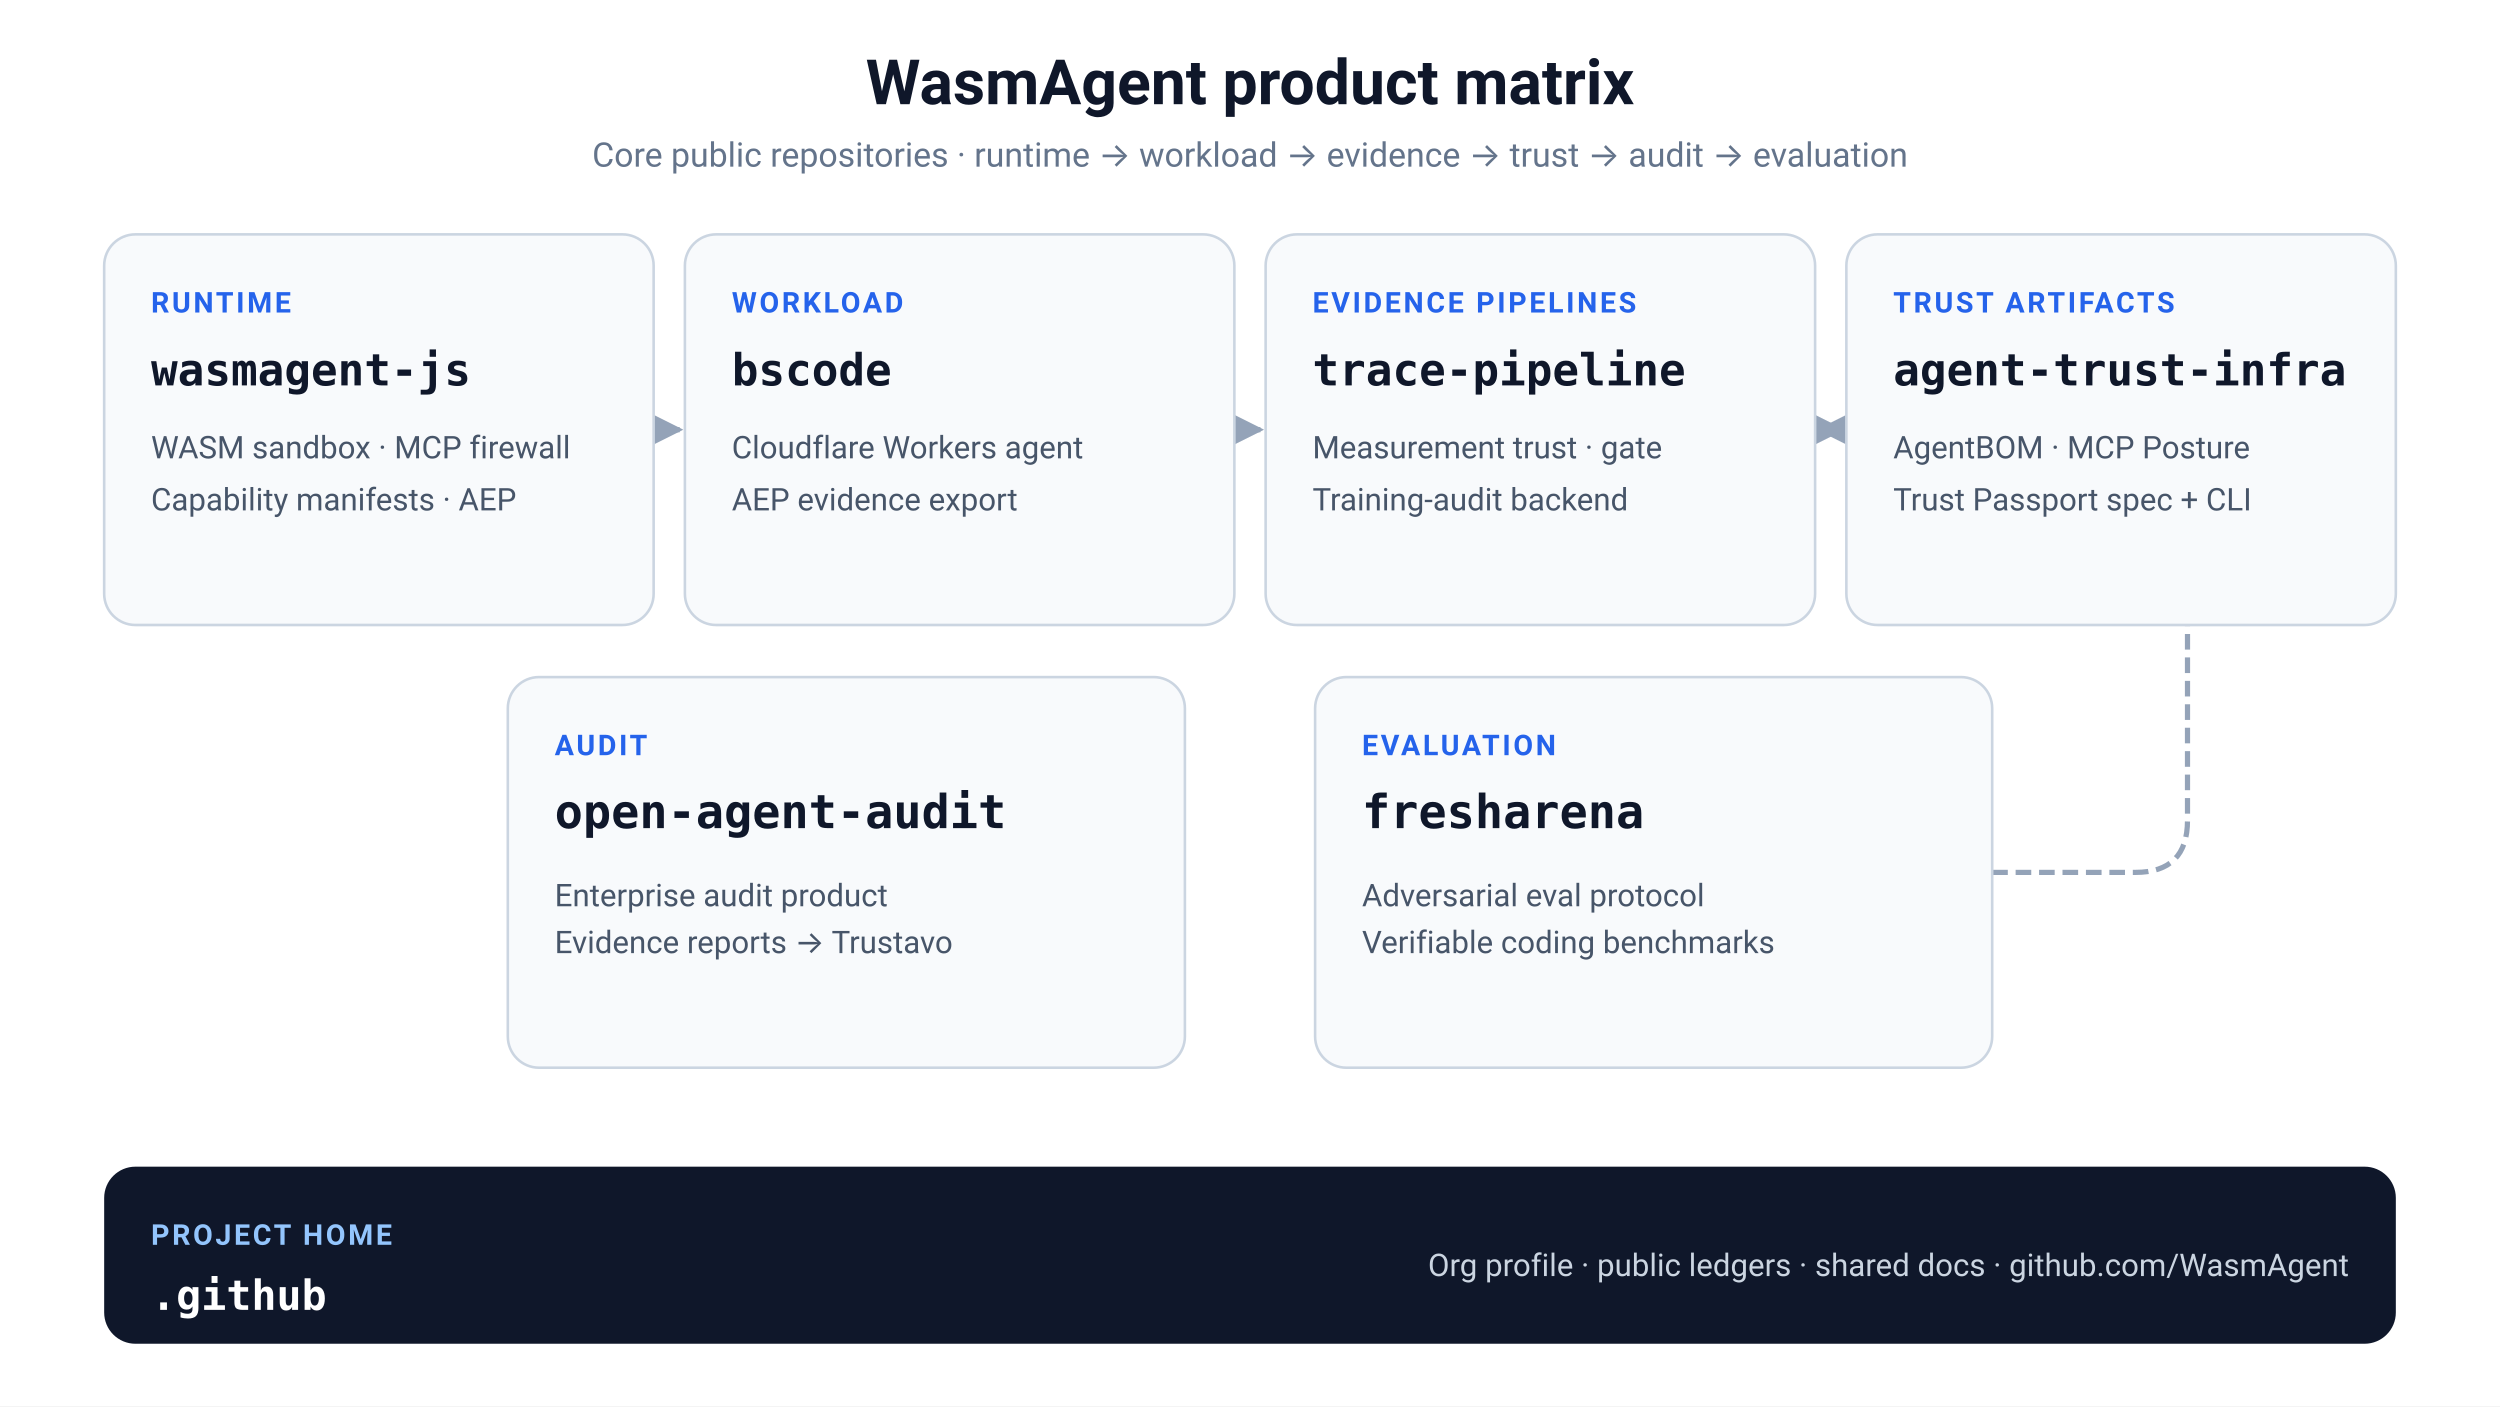
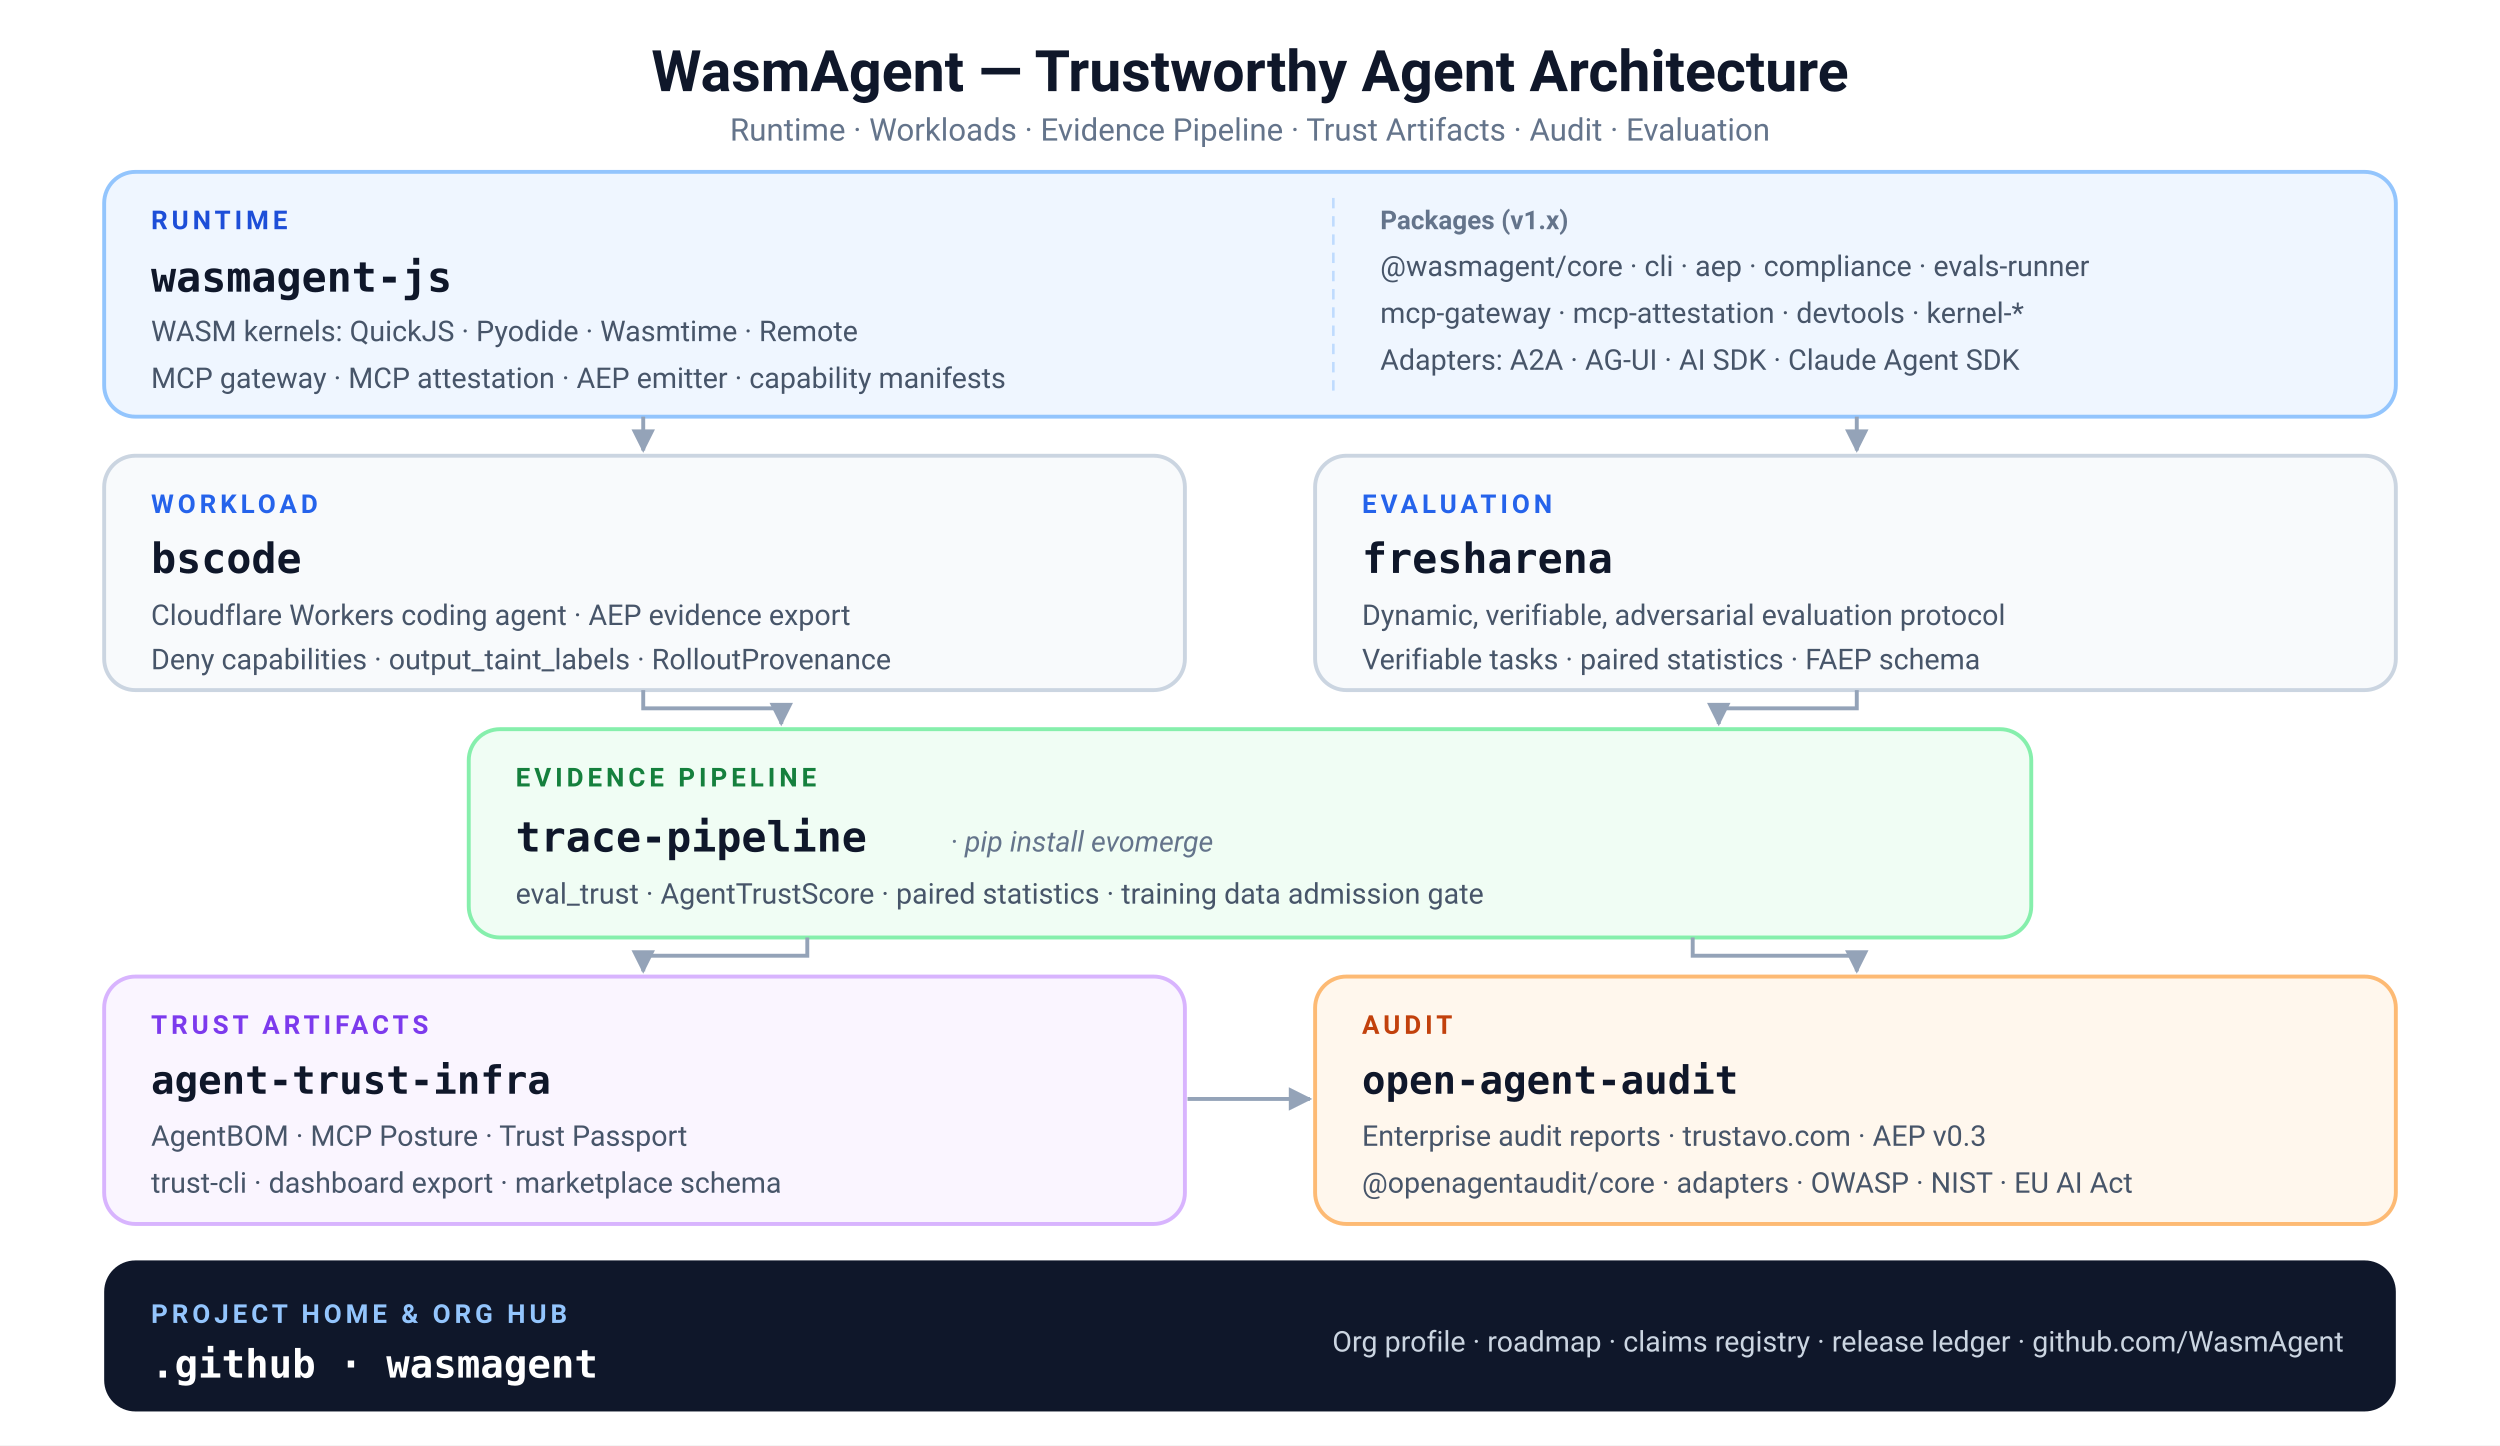
- <svg xmlns="http://www.w3.org/2000/svg" viewBox="0 0 960 540" font-family="ui-sans-serif, system-ui, -apple-system, 'Segoe UI', Roboto, sans-serif">
+ <svg xmlns="http://www.w3.org/2000/svg" viewBox="0 0 960 555" font-family="ui-sans-serif, system-ui, -apple-system, 'Segoe UI', Roboto, sans-serif">
  <defs>
-     <marker id="arrow" viewBox="0 0 10 10" refX="9" refY="5" markerWidth="7" markerHeight="7" orient="auto">
+     <marker id="arrow" viewBox="0 0 10 10" refX="9" refY="5" markerWidth="6" markerHeight="6" orient="auto">
      <path d="M0,0 L10,5 L0,10 z" fill="#94a3b8" />
    </marker>
  </defs>
-   <rect width="960" height="540" fill="#ffffff" />
-   <text x="480" y="40" text-anchor="middle" font-size="24" font-weight="700" fill="#0f172a">WasmAgent product matrix</text>
-   <text x="480" y="64" text-anchor="middle" font-size="13" fill="#64748b">Core public repositories · runtime → workload → evidence → trust → audit → evaluation</text>
-   <line x1="253" y1="165" x2="261" y2="165" stroke="#94a3b8" stroke-width="2" marker-end="url(#arrow)" />
-   <line x1="476" y1="165" x2="484" y2="165" stroke="#94a3b8" stroke-width="2" marker-end="url(#arrow)" />
-   <line x1="699" y1="165" x2="707" y2="165" stroke="#94a3b8" stroke-width="2" marker-end="url(#arrow)" />
-   <path d="M 765,335 L 820,335 Q 840,335 840,315 L 840,185 Q 840,165 820,165 L 699,165" stroke="#94a3b8" stroke-width="2" fill="none" stroke-dasharray="6,3" marker-end="url(#arrow)" />
-   <g>
-     <rect x="40" y="90" width="211" height="150" rx="12" fill="#f8fafc" stroke="#cbd5e1" />
-     <text x="58" y="120" font-size="11" font-weight="700" fill="#2563eb" letter-spacing="1">RUNTIME</text>
-     <text x="58" y="148" font-size="17" font-weight="700" fill="#0f172a" font-family="ui-monospace, SFMono-Regular, Menlo, Consolas, monospace">wasmagent-js</text>
-     <text x="58" y="176" font-size="12" fill="#475569">WASM sandbox · MCP firewall</text>
-     <text x="58" y="196" font-size="12" fill="#475569">Capability manifests · AEP</text>
-   </g>
-   <g>
-     <rect x="263" y="90" width="211" height="150" rx="12" fill="#f8fafc" stroke="#cbd5e1" />
-     <text x="281" y="120" font-size="11" font-weight="700" fill="#2563eb" letter-spacing="1">WORKLOAD</text>
-     <text x="281" y="148" font-size="17" font-weight="700" fill="#0f172a" font-family="ui-monospace, SFMono-Regular, Menlo, Consolas, monospace">bscode</text>
-     <text x="281" y="176" font-size="12" fill="#475569">Cloudflare Workers agent</text>
-     <text x="281" y="196" font-size="12" fill="#475569">AEP evidence export</text>
-   </g>
-   <g>
-     <rect x="486" y="90" width="211" height="150" rx="12" fill="#f8fafc" stroke="#cbd5e1" />
-     <text x="504" y="120" font-size="11" font-weight="700" fill="#2563eb" letter-spacing="1">EVIDENCE PIPELINES</text>
-     <text x="504" y="148" font-size="17" font-weight="700" fill="#0f172a" font-family="ui-monospace, SFMono-Regular, Menlo, Consolas, monospace">trace-pipeline</text>
-     <text x="504" y="176" font-size="12" fill="#475569">Measurement trust · gate</text>
-     <text x="504" y="196" font-size="12" fill="#475569">Training-audit backend</text>
-   </g>
-   <g>
-     <rect x="709" y="90" width="211" height="150" rx="12" fill="#f8fafc" stroke="#cbd5e1" />
-     <text x="727" y="120" font-size="11" font-weight="700" fill="#2563eb" letter-spacing="1">TRUST ARTIFACTS</text>
-     <text x="727" y="148" font-size="17" font-weight="700" fill="#0f172a" font-family="ui-monospace, SFMono-Regular, Menlo, Consolas, monospace">agent-trust-infra</text>
-     <text x="727" y="176" font-size="12" fill="#475569">AgentBOM · MCP Posture</text>
-     <text x="727" y="196" font-size="12" fill="#475569">Trust Passport spec + CLI</text>
-   </g>
-   <g>
-     <rect x="195" y="260" width="260" height="150" rx="12" fill="#f8fafc" stroke="#cbd5e1" />
-     <text x="213" y="290" font-size="11" font-weight="700" fill="#2563eb" letter-spacing="1">AUDIT</text>
-     <text x="213" y="318" font-size="18" font-weight="700" fill="#0f172a" font-family="ui-monospace, SFMono-Regular, Menlo, Consolas, monospace">open-agent-audit</text>
-     <text x="213" y="348" font-size="12" fill="#475569">Enterprise audit product</text>
-     <text x="213" y="366" font-size="12" fill="#475569">Evidence reports → Trustavo</text>
-   </g>
-   <g>
-     <rect x="505" y="260" width="260" height="150" rx="12" fill="#f8fafc" stroke="#cbd5e1" />
-     <text x="523" y="290" font-size="11" font-weight="700" fill="#2563eb" letter-spacing="1">EVALUATION</text>
-     <text x="523" y="318" font-size="18" font-weight="700" fill="#0f172a" font-family="ui-monospace, SFMono-Regular, Menlo, Consolas, monospace">fresharena</text>
-     <text x="523" y="348" font-size="12" fill="#475569">Adversarial eval protocol</text>
-     <text x="523" y="366" font-size="12" fill="#475569">Verifiable coding benchmarks</text>
-   </g>
-   <g>
-     <rect x="40" y="448" width="880" height="68" rx="12" fill="#0f172a" />
-     <text x="58" y="478" font-size="11" font-weight="700" fill="#93c5fd" letter-spacing="1">PROJECT HOME</text>
-     <text x="58" y="503" font-size="16" font-weight="700" fill="#ffffff" font-family="ui-monospace, SFMono-Regular, Menlo, Consolas, monospace">.github</text>
-     <text x="902" y="490" text-anchor="end" font-size="12" fill="#cbd5e1">Org profile · public ledgers · shared docs · github.com/WasmAgent</text>
-   </g>
+   <rect width="960" height="555" fill="#ffffff" />
+   <text x="480" y="35" text-anchor="middle" font-size="22" font-weight="700" fill="#0f172a">WasmAgent — Trustworthy Agent Architecture</text>
+   <text x="480" y="54" text-anchor="middle" font-size="12" fill="#64748b">Runtime · Workloads · Evidence Pipeline · Trust Artifacts · Audit · Evaluation</text>
+   <rect x="40" y="66" width="880" height="94" rx="12" fill="#eff6ff" stroke="#93c5fd" stroke-width="1.5" />
+   <line x1="512" y1="76" x2="512" y2="150" stroke="#bfdbfe" stroke-width="1" stroke-dasharray="4,3" />
+   <text x="58" y="88" font-size="10" font-weight="700" fill="#1d4ed8" letter-spacing="1.5">RUNTIME</text>
+   <text x="58" y="112" font-size="16" font-weight="700" fill="#0f172a" font-family="ui-monospace, SFMono-Regular, Menlo, Consolas, monospace">wasmagent-js</text>
+   <text x="58" y="131" font-size="11" fill="#475569">WASM kernels: QuickJS · Pyodide · Wasmtime · Remote</text>
+   <text x="58" y="149" font-size="11" fill="#475569">MCP gateway · MCP attestation · AEP emitter · capability manifests</text>
+   <text x="530" y="88" font-size="10" font-weight="600" fill="#64748b">Packages (v1.x)</text>
+   <text x="530" y="106" font-size="11" fill="#475569">@wasmagent/core · cli · aep · compliance · evals-runner</text>
+   <text x="530" y="124" font-size="11" fill="#475569">mcp-gateway · mcp-attestation · devtools · kernel-*</text>
+   <text x="530" y="142" font-size="11" fill="#475569">Adapters: A2A · AG-UI · AI SDK · Claude Agent SDK</text>
+   <line x1="247" y1="160" x2="247" y2="173" stroke="#94a3b8" stroke-width="1.5" marker-end="url(#arrow)" />
+   <line x1="713" y1="160" x2="713" y2="173" stroke="#94a3b8" stroke-width="1.5" marker-end="url(#arrow)" />
+   <rect x="40" y="175" width="415" height="90" rx="12" fill="#f8fafc" stroke="#cbd5e1" stroke-width="1.5" />
+   <text x="58" y="197" font-size="10" font-weight="700" fill="#2563eb" letter-spacing="1.5">WORKLOAD</text>
+   <text x="58" y="220" font-size="16" font-weight="700" fill="#0f172a" font-family="ui-monospace, SFMono-Regular, Menlo, Consolas, monospace">bscode</text>
+   <text x="58" y="240" font-size="11" fill="#475569">Cloudflare Workers coding agent · AEP evidence export</text>
+   <text x="58" y="257" font-size="11" fill="#475569">Deny capabilities · output_taint_labels · RolloutProvenance</text>
+   <rect x="505" y="175" width="415" height="90" rx="12" fill="#f8fafc" stroke="#cbd5e1" stroke-width="1.5" />
+   <text x="523" y="197" font-size="10" font-weight="700" fill="#2563eb" letter-spacing="1.5">EVALUATION</text>
+   <text x="523" y="220" font-size="16" font-weight="700" fill="#0f172a" font-family="ui-monospace, SFMono-Regular, Menlo, Consolas, monospace">fresharena</text>
+   <text x="523" y="240" font-size="11" fill="#475569">Dynamic, verifiable, adversarial evaluation protocol</text>
+   <text x="523" y="257" font-size="11" fill="#475569">Verifiable tasks · paired statistics · FAEP schema</text>
+   <path d="M 247,265 L 247,272 L 300,272 L 300,278" stroke="#94a3b8" stroke-width="1.5" fill="none" marker-end="url(#arrow)" />
+   <path d="M 713,265 L 713,272 L 660,272 L 660,278" stroke="#94a3b8" stroke-width="1.5" fill="none" marker-end="url(#arrow)" />
+   <rect x="180" y="280" width="600" height="80" rx="12" fill="#f0fdf4" stroke="#86efac" stroke-width="1.5" />
+   <text x="198" y="302" font-size="10" font-weight="700" fill="#15803d" letter-spacing="1.5">EVIDENCE PIPELINE</text>
+   <text x="198" y="327" font-size="16" font-weight="700" fill="#0f172a" font-family="ui-monospace, SFMono-Regular, Menlo, Consolas, monospace">trace-pipeline</text>
+   <text x="365" y="327" font-size="11" fill="#64748b" font-style="italic">· pip install evomerge</text>
+   <text x="198" y="347" font-size="11" fill="#475569">eval_trust · AgentTrustScore · paired statistics · training data admission gate</text>
+   <path d="M 310,360 L 310,367 L 247,367 L 247,373" stroke="#94a3b8" stroke-width="1.5" fill="none" marker-end="url(#arrow)" />
+   <path d="M 650,360 L 650,367 L 713,367 L 713,373" stroke="#94a3b8" stroke-width="1.5" fill="none" marker-end="url(#arrow)" />
+   <rect x="40" y="375" width="415" height="95" rx="12" fill="#faf5ff" stroke="#d8b4fe" stroke-width="1.5" />
+   <text x="58" y="397" font-size="10" font-weight="700" fill="#7c3aed" letter-spacing="1.5">TRUST ARTIFACTS</text>
+   <text x="58" y="420" font-size="15" font-weight="700" fill="#0f172a" font-family="ui-monospace, SFMono-Regular, Menlo, Consolas, monospace">agent-trust-infra</text>
+   <text x="58" y="440" font-size="11" fill="#475569">AgentBOM · MCP Posture · Trust Passport</text>
+   <text x="58" y="458" font-size="11" fill="#475569">trust-cli · dashboard export · marketplace schema</text>
+   <rect x="505" y="375" width="415" height="95" rx="12" fill="#fff7ed" stroke="#fdba74" stroke-width="1.5" />
+   <text x="523" y="397" font-size="10" font-weight="700" fill="#c2410c" letter-spacing="1.5">AUDIT</text>
+   <text x="523" y="420" font-size="15" font-weight="700" fill="#0f172a" font-family="ui-monospace, SFMono-Regular, Menlo, Consolas, monospace">open-agent-audit</text>
+   <text x="523" y="440" font-size="11" fill="#475569">Enterprise audit reports · trustavo.com · AEP v0.3</text>
+   <text x="523" y="458" font-size="11" fill="#475569">@openagentaudit/core · adapters · OWASP · NIST · EU AI Act</text>
+   <line x1="456" y1="422" x2="503" y2="422" stroke="#94a3b8" stroke-width="1.5" marker-end="url(#arrow)" />
+   <rect x="40" y="484" width="880" height="58" rx="12" fill="#0f172a" />
+   <text x="58" y="508" font-size="10" font-weight="700" fill="#93c5fd" letter-spacing="1.5">PROJECT HOME &amp; ORG HUB</text>
+   <text x="58" y="529" font-size="15" font-weight="700" fill="#ffffff" font-family="ui-monospace, SFMono-Regular, Menlo, Consolas, monospace">.github · wasmagent</text>
+   <text x="900" y="519" text-anchor="end" font-size="11" fill="#cbd5e1">Org profile · roadmap · claims registry · release ledger · github.com/WasmAgent</text>
</svg>
